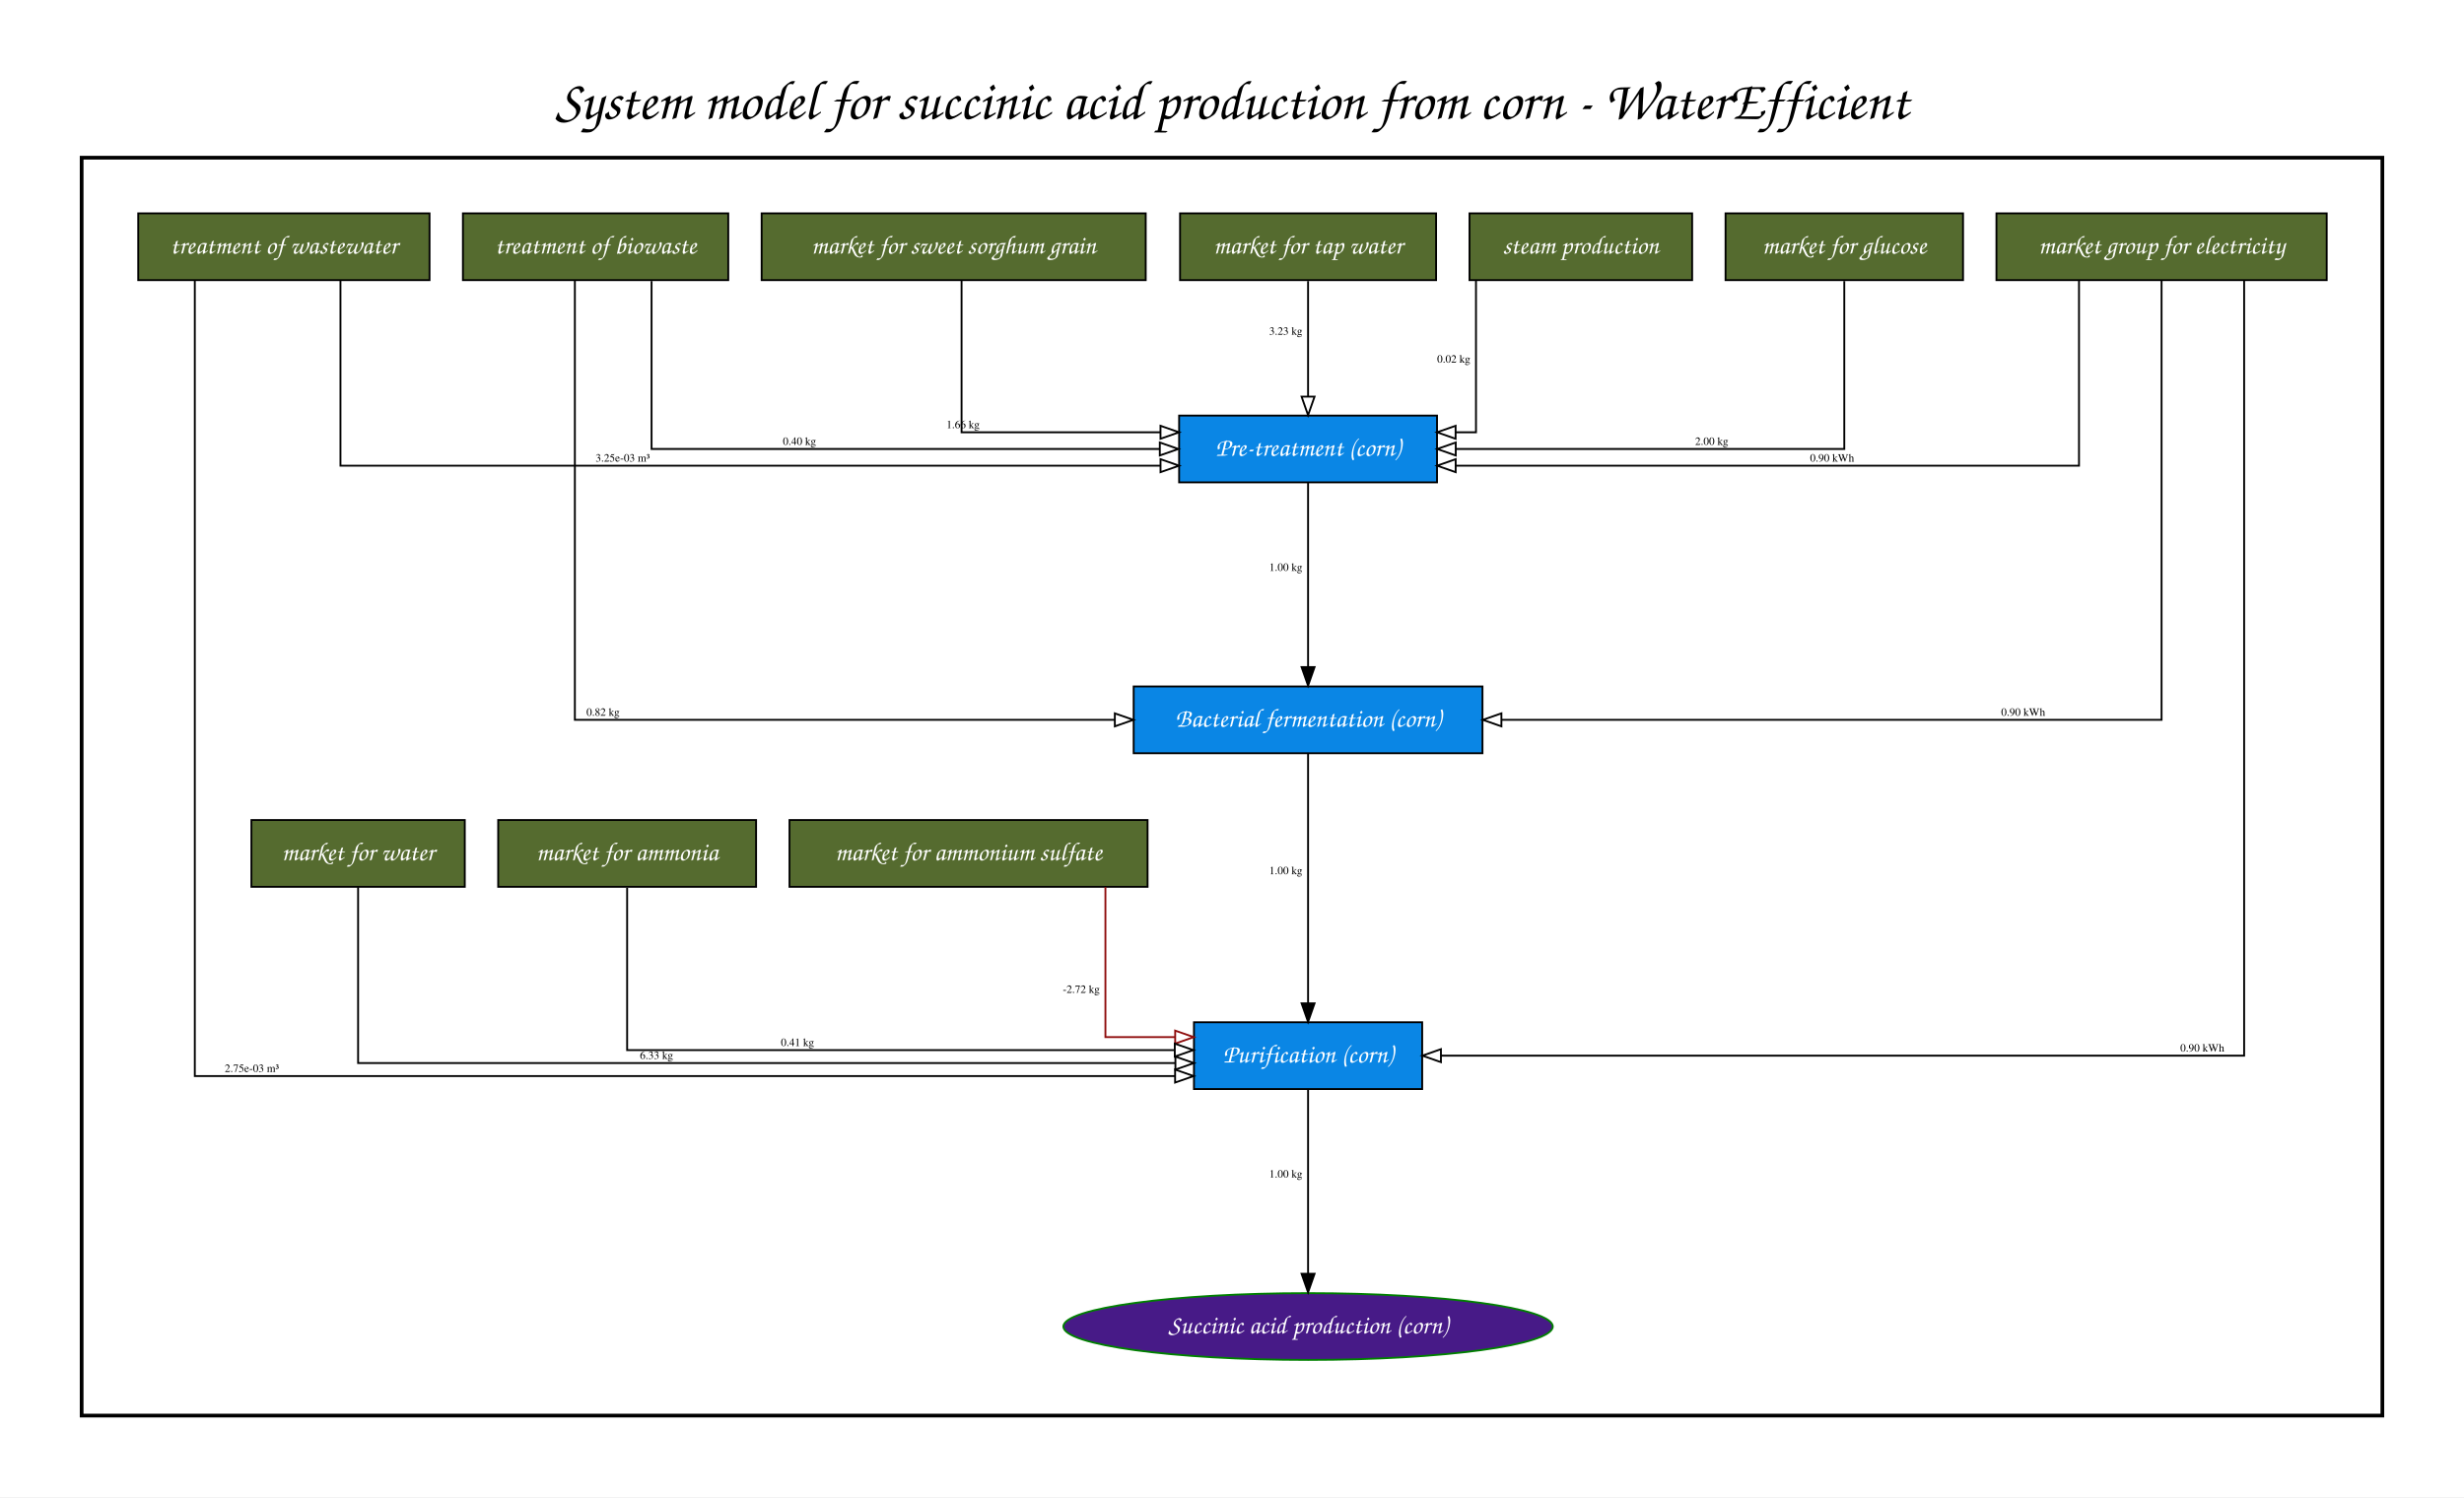
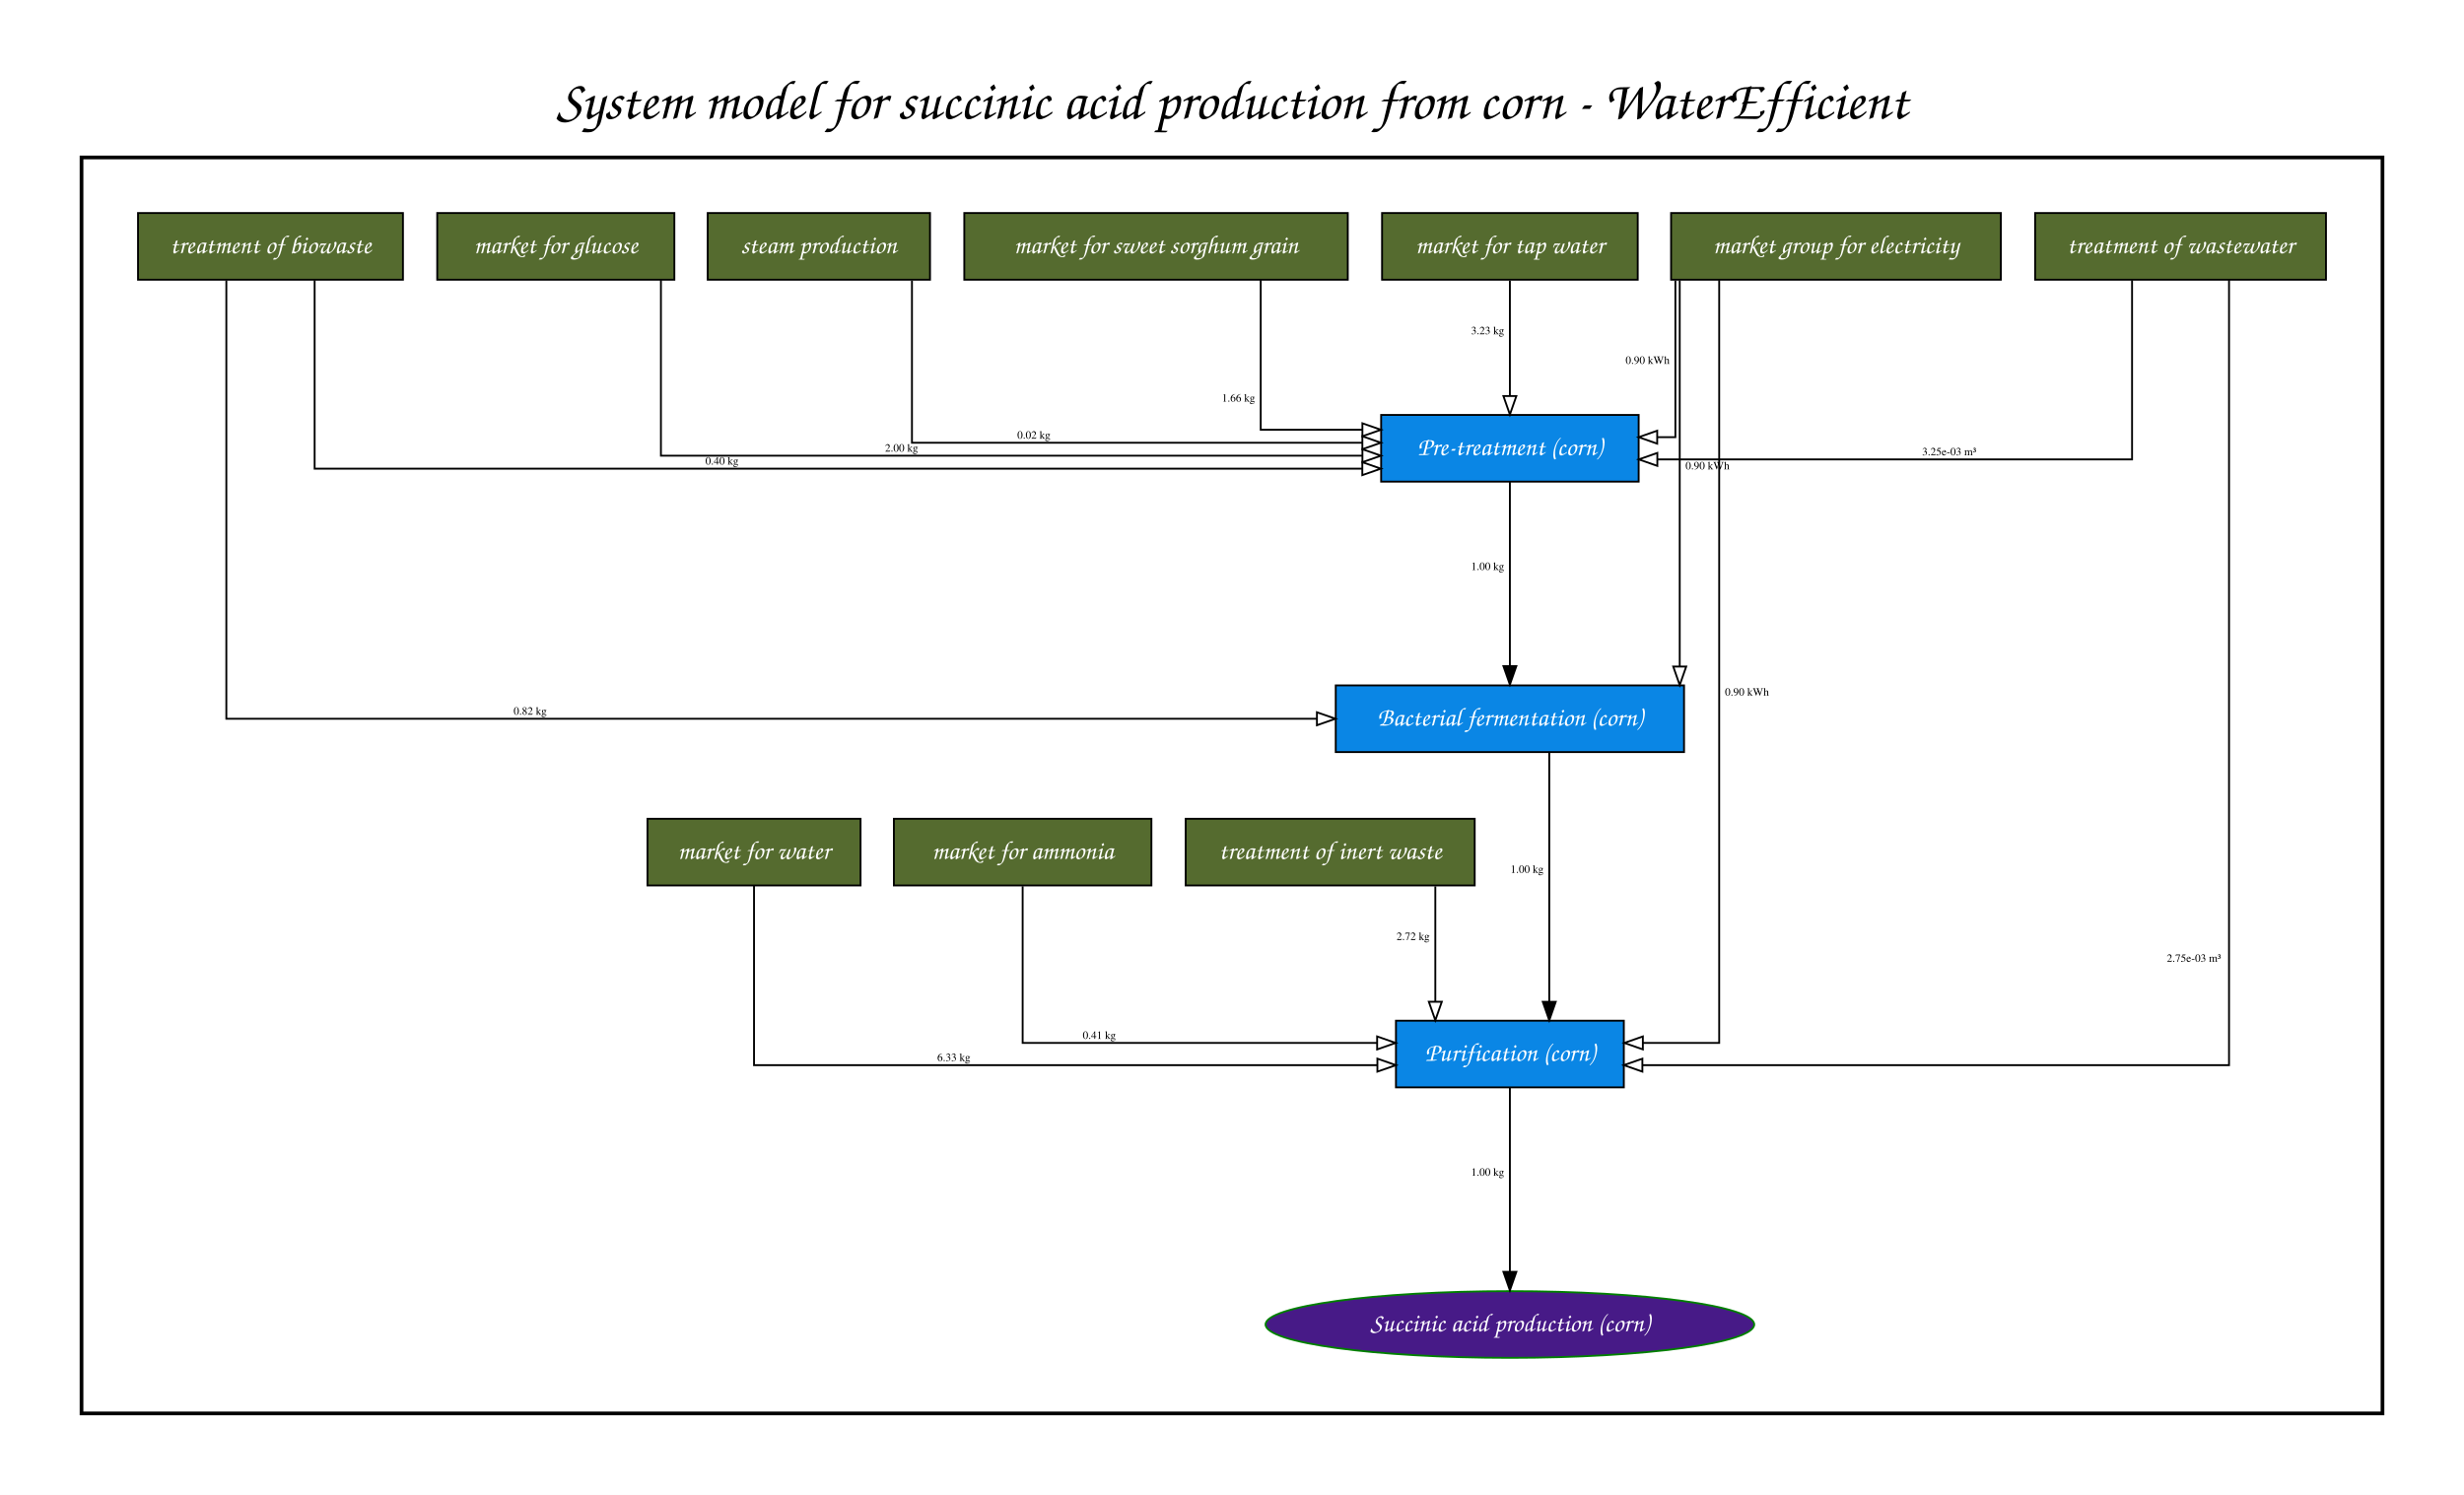
- <svg xmlns="http://www.w3.org/2000/svg" width="1328pt" height="807pt" viewBox="0.00 0.00 1328.00 807.00">
+ <svg xmlns="http://www.w3.org/2000/svg" width="1330pt" height="807pt" viewBox="0.00 0.00 1330.00 807.00">
  <g id="graph0" class="graph" transform="scale(1 1) rotate(0) translate(36 771)">
-     <polygon fill="white" stroke="transparent" points="-36,36 -36,-771 1292,-771 1292,36 -36,36" />
-     <text text-anchor="middle" x="628" y="-707" font-family="Comic Sans MS" font-size="30.00">System model for succinic acid production from corn - WaterEfficient</text>
+     <polygon fill="white" stroke="transparent" points="-36,36 -36,-771 1294,-771 1294,36 -36,36" />
+     <text text-anchor="middle" x="629" y="-707" font-family="Comic Sans MS" font-size="30.00">System model for succinic acid production from corn - WaterEfficient</text>
    <g id="clust1" class="cluster">
-       <polygon fill="none" stroke="black" stroke-width="2" points="8,-8 8,-686 1248,-686 1248,-8 8,-8" />
+       <polygon fill="none" stroke="black" stroke-width="2" points="8,-8 8,-686 1250,-686 1250,-8 8,-8" />
    </g>
    <g id="node1" class="node">
-       <polygon fill="darkolivegreen" stroke="black" points="356.5,-656 213.5,-656 213.5,-620 356.5,-620 356.5,-656" />
-       <text text-anchor="middle" x="285" y="-634.3" font-family="Comic Sans MS" font-size="14.00" fill="white">treatment of biowaste</text>
+       <polygon fill="darkolivegreen" stroke="black" points="1219.5,-656 1062.5,-656 1062.5,-620 1219.5,-620 1219.5,-656" />
+       <text text-anchor="middle" x="1141" y="-634.3" font-family="Comic Sans MS" font-size="14.00" fill="white">treatment of wastewater</text>
+     </g>
+     <g id="node12" class="node">
+       <polygon fill="#0a86e5" stroke="black" points="840.5,-220 717.5,-220 717.5,-184 840.5,-184 840.5,-220" />
+       <text text-anchor="middle" x="779" y="-198.3" font-family="Comic Sans MS" font-size="14.00" fill="white">Purification (corn)</text>
+     </g>
+     <g id="edge10" class="edge">
+       <path fill="none" stroke="black" d="M1167.17,-619.85C1167.17,-536.68 1167.17,-196 1167.17,-196 1167.17,-196 850.51,-196 850.51,-196" />
+       <polygon fill="white" stroke="black" points="850.51,-192.5 840.51,-196 850.51,-199.5 850.51,-192.5" />
+       <text text-anchor="middle" x="1148.17" y="-251.79" font-family="Times,serif" font-size="6.00">2.75e-03 m³</text>
+     </g>
+     <g id="node14" class="node">
+       <polygon fill="#0a86e5" stroke="black" points="848.5,-547 709.5,-547 709.5,-511 848.5,-511 848.5,-547" />
+       <text text-anchor="middle" x="779" y="-525.3" font-family="Comic Sans MS" font-size="14.00" fill="white">Pre-treatment (corn)</text>
+     </g>
+     <g id="edge1" class="edge">
+       <path fill="none" stroke="black" d="M1114.83,-619.78C1114.83,-587.35 1114.83,-523 1114.83,-523 1114.83,-523 858.58,-523 858.58,-523" />
+       <polygon fill="white" stroke="black" points="858.58,-519.5 848.58,-523 858.58,-526.5 858.58,-519.5" />
+       <text text-anchor="middle" x="1016.1" y="-525.2" font-family="Times,serif" font-size="6.00">3.25e-03 m³</text>
+     </g>
+     <g id="node2" class="node">
+       <polygon fill="darkolivegreen" stroke="black" points="466,-656 346,-656 346,-620 466,-620 466,-656" />
+       <text text-anchor="middle" x="406" y="-634.3" font-family="Comic Sans MS" font-size="14.00" fill="white">steam production</text>
+     </g>
+     <g id="edge2" class="edge">
+       <path fill="none" stroke="black" d="M456.25,-619.54C456.25,-589.17 456.25,-532 456.25,-532 456.25,-532 699.37,-532 699.37,-532" />
+       <polygon fill="white" stroke="black" points="699.37,-535.5 709.37,-532 699.37,-528.5 699.37,-535.5" />
+       <text text-anchor="middle" x="522.04" y="-534.2" font-family="Times,serif" font-size="6.00">0.02 kg</text>
+     </g>
+     <g id="node3" class="node">
+       <polygon fill="darkolivegreen" stroke="black" points="181.5,-656 38.5,-656 38.5,-620 181.5,-620 181.5,-656" />
+       <text text-anchor="middle" x="110" y="-634.3" font-family="Comic Sans MS" font-size="14.00" fill="white">treatment of biowaste</text>
+     </g>
+     <g id="node13" class="node">
+       <polygon fill="#0a86e5" stroke="black" points="873,-401 685,-401 685,-365 873,-365 873,-401" />
+       <text text-anchor="middle" x="779" y="-379.3" font-family="Comic Sans MS" font-size="14.00" fill="white">Bacterial fermentation (corn)</text>
+     </g>
+     <g id="edge15" class="edge">
+       <path fill="none" stroke="black" d="M86.17,-619.66C86.17,-561.19 86.17,-383 86.17,-383 86.17,-383 674.84,-383 674.84,-383" />
+       <polygon fill="white" stroke="black" points="674.84,-386.5 684.84,-383 674.84,-379.5 674.84,-386.5" />
+       <text text-anchor="middle" x="250.17" y="-385.2" font-family="Times,serif" font-size="6.00">0.82 kg</text>
+     </g>
+     <g id="edge3" class="edge">
+       <path fill="none" stroke="black" d="M133.83,-619.77C133.83,-586.2 133.83,-518 133.83,-518 133.83,-518 699.34,-518 699.34,-518" />
+       <polygon fill="white" stroke="black" points="699.34,-521.5 709.34,-518 699.34,-514.5 699.34,-521.5" />
+       <text text-anchor="middle" x="353.7" y="-520.2" font-family="Times,serif" font-size="6.00">0.40 kg</text>
+     </g>
+     <g id="node4" class="node">
+       <polygon fill="darkolivegreen" stroke="black" points="1044,-656 866,-656 866,-620 1044,-620 1044,-656" />
+       <text text-anchor="middle" x="955" y="-634.3" font-family="Comic Sans MS" font-size="14.00" fill="white">market group for electricity</text>
+     </g>
+     <g id="edge12" class="edge">
+       <path fill="none" stroke="black" d="M891.97,-619.8C891.97,-537.95 891.97,-208 891.97,-208 891.97,-208 850.77,-208 850.77,-208" />
+       <polygon fill="white" stroke="black" points="850.77,-204.5 840.77,-208 850.77,-211.5 850.77,-204.5" />
+       <text text-anchor="middle" x="906.97" y="-395.5" font-family="Times,serif" font-size="6.00">0.90 kWh</text>
+     </g>
+     <g id="edge16" class="edge">
+       <path fill="none" stroke="black" d="M870.67,-619.66C870.67,-619.66 870.67,-411.17 870.67,-411.17" />
+       <polygon fill="white" stroke="black" points="874.17,-411.17 870.67,-401.17 867.17,-411.17 874.17,-411.17" />
+       <text text-anchor="middle" x="885.67" y="-517.62" font-family="Times,serif" font-size="6.00">0.90 kWh</text>
+     </g>
+     <g id="edge4" class="edge">
+       <path fill="none" stroke="black" d="M868.33,-619.59C868.33,-589.96 868.33,-535 868.33,-535 868.33,-535 858.51,-535 858.51,-535" />
+       <polygon fill="white" stroke="black" points="858.51,-531.5 848.51,-535 858.51,-538.5 858.51,-531.5" />
+       <text text-anchor="middle" x="853.33" y="-574.58" font-family="Times,serif" font-size="6.00">0.90 kWh</text>
+     </g>
+     <g id="node5" class="node">
+       <polygon fill="darkolivegreen" stroke="black" points="848,-656 710,-656 710,-620 848,-620 848,-656" />
+       <text text-anchor="middle" x="779" y="-634.3" font-family="Comic Sans MS" font-size="14.00" fill="white">market for tap water</text>
+     </g>
+     <g id="edge5" class="edge">
+       <path fill="none" stroke="black" d="M779,-619.51C779,-619.51 779,-557.22 779,-557.22" />
+       <polygon fill="white" stroke="black" points="782.5,-557.22 779,-547.22 775.5,-557.22 782.5,-557.22" />
+       <text text-anchor="middle" x="767" y="-590.56" font-family="Times,serif" font-size="6.00">3.23 kg</text>
+     </g>
+     <g id="node6" class="node">
+       <polygon fill="darkolivegreen" stroke="black" points="691.5,-656 484.5,-656 484.5,-620 691.5,-620 691.5,-656" />
+       <text text-anchor="middle" x="588" y="-634.3" font-family="Comic Sans MS" font-size="14.00" fill="white">market for sweet sorghum grain</text>
+     </g>
+     <g id="edge6" class="edge">
+       <path fill="none" stroke="black" d="M644.5,-619.84C644.5,-591.26 644.5,-539 644.5,-539 644.5,-539 699.39,-539 699.39,-539" />
+       <polygon fill="white" stroke="black" points="699.39,-542.5 709.39,-539 699.39,-535.5 699.39,-542.5" />
+       <text text-anchor="middle" x="632.5" y="-554.18" font-family="Times,serif" font-size="6.00">1.66 kg</text>
+     </g>
+     <g id="node7" class="node">
+       <polygon fill="darkolivegreen" stroke="black" points="328,-656 200,-656 200,-620 328,-620 328,-656" />
+       <text text-anchor="middle" x="264" y="-634.3" font-family="Comic Sans MS" font-size="14.00" fill="white">market for glucose</text>
+     </g>
+     <g id="edge7" class="edge">
+       <path fill="none" stroke="black" d="M320.75,-619.84C320.75,-587.9 320.75,-525 320.75,-525 320.75,-525 699.4,-525 699.4,-525" />
+       <polygon fill="white" stroke="black" points="699.4,-528.5 709.4,-525 699.4,-521.5 699.4,-528.5" />
+       <text text-anchor="middle" x="450.65" y="-527.2" font-family="Times,serif" font-size="6.00">2.00 kg</text>
+     </g>
+     <g id="node8" class="node">
+       <polygon fill="darkolivegreen" stroke="black" points="760,-329 604,-329 604,-293 760,-293 760,-329" />
+       <text text-anchor="middle" x="682" y="-307.3" font-family="Comic Sans MS" font-size="14.00" fill="white">treatment of inert waste</text>
+     </g>
+     <g id="edge9" class="edge">
+       <path fill="none" stroke="black" d="M738.75,-292.51C738.75,-292.51 738.75,-230.22 738.75,-230.22" />
+       <polygon fill="white" stroke="black" points="742.25,-230.22 738.75,-220.22 735.25,-230.22 742.25,-230.22" />
+       <text text-anchor="middle" x="726.75" y="-263.56" font-family="Times,serif" font-size="6.00">2.72 kg</text>
+     </g>
+     <g id="node9" class="node">
+       <polygon fill="darkolivegreen" stroke="black" points="585.5,-329 446.5,-329 446.5,-293 585.5,-293 585.5,-329" />
+       <text text-anchor="middle" x="516" y="-307.3" font-family="Comic Sans MS" font-size="14.00" fill="white">market for ammonia</text>
+     </g>
+     <g id="edge11" class="edge">
+       <path fill="none" stroke="black" d="M516,-292.59C516,-262.96 516,-208 516,-208 516,-208 707.34,-208 707.34,-208" />
+       <polygon fill="white" stroke="black" points="707.34,-211.5 717.34,-208 707.34,-204.5 707.34,-211.5" />
+       <text text-anchor="middle" x="557.38" y="-210.2" font-family="Times,serif" font-size="6.00">0.41 kg</text>
+     </g>
+     <g id="node10" class="node">
+       <polygon fill="darkolivegreen" stroke="black" points="428.5,-329 313.5,-329 313.5,-293 428.5,-293 428.5,-329" />
+       <text text-anchor="middle" x="371" y="-307.3" font-family="Comic Sans MS" font-size="14.00" fill="white">market for water</text>
+     </g>
+     <g id="edge14" class="edge">
+       <path fill="none" stroke="black" d="M371,-292.78C371,-260.35 371,-196 371,-196 371,-196 707.48,-196 707.48,-196" />
+       <polygon fill="white" stroke="black" points="707.48,-199.5 717.48,-196 707.48,-192.5 707.48,-199.5" />
+       <text text-anchor="middle" x="478.85" y="-198.2" font-family="Times,serif" font-size="6.00">6.33 kg</text>
    </g>
    <g id="node11" class="node">
-       <polygon fill="#0a86e5" stroke="black" points="738.5,-547 599.5,-547 599.5,-511 738.5,-511 738.5,-547" />
-       <text text-anchor="middle" x="669" y="-525.3" font-family="Comic Sans MS" font-size="14.00" fill="white">Pre-treatment (corn)</text>
-     </g>
-     <g id="edge7" class="edge">
-       <path fill="none" stroke="black" d="M315.17,-619.51C315.17,-588.41 315.17,-529 315.17,-529 315.17,-529 589.09,-529 589.09,-529" />
-       <polygon fill="white" stroke="black" points="589.09,-532.5 599.09,-529 589.09,-525.5 589.09,-532.5" />
-       <text text-anchor="middle" x="394.88" y="-531.2" font-family="Times,serif" font-size="6.00">0.40 kg</text>
-     </g>
-     <g id="node14" class="node">
-       <polygon fill="#0a86e5" stroke="black" points="763,-401 575,-401 575,-365 763,-365 763,-401" />
-       <text text-anchor="middle" x="669" y="-379.3" font-family="Comic Sans MS" font-size="14.00" fill="white">Bacterial fermentation (corn)</text>
-     </g>
-     <g id="edge1" class="edge">
-       <path fill="none" stroke="black" d="M273.83,-619.66C273.83,-561.19 273.83,-383 273.83,-383 273.83,-383 564.85,-383 564.85,-383" />
-       <polygon fill="white" stroke="black" points="564.85,-386.5 574.85,-383 564.85,-379.5 564.85,-386.5" />
-       <text text-anchor="middle" x="289.01" y="-385.2" font-family="Times,serif" font-size="6.00">0.82 kg</text>
-     </g>
-     <g id="node2" class="node">
-       <polygon fill="darkolivegreen" stroke="black" points="1218,-656 1040,-656 1040,-620 1218,-620 1218,-656" />
-       <text text-anchor="middle" x="1129" y="-634.3" font-family="Comic Sans MS" font-size="14.00" fill="white">market group for electricity</text>
+       <ellipse fill="#471a87" stroke="green" cx="779" cy="-56" rx="131.88" ry="18" />
+       <text text-anchor="middle" x="779" y="-52.3" font-family="Comic Sans MS" font-size="14.00" fill="white">Succinic acid production (corn)</text>
    </g>
    <g id="edge8" class="edge">
-       <path fill="none" stroke="black" d="M1084.5,-619.82C1084.5,-586.72 1084.5,-520 1084.5,-520 1084.5,-520 748.55,-520 748.55,-520" />
-       <polygon fill="white" stroke="black" points="748.55,-516.5 738.55,-520 748.55,-523.5 748.55,-516.5" />
-       <text text-anchor="middle" x="951.43" y="-522.2" font-family="Times,serif" font-size="6.00">0.90 kWh</text>
-     </g>
-     <g id="node13" class="node">
-       <polygon fill="#0a86e5" stroke="black" points="730.5,-220 607.5,-220 607.5,-184 730.5,-184 730.5,-220" />
-       <text text-anchor="middle" x="669" y="-198.3" font-family="Comic Sans MS" font-size="14.00" fill="white">Purification (corn)</text>
-     </g>
-     <g id="edge15" class="edge">
-       <path fill="none" stroke="black" d="M1173.5,-619.82C1173.5,-537.3 1173.5,-202 1173.5,-202 1173.5,-202 740.61,-202 740.61,-202" />
-       <polygon fill="white" stroke="black" points="740.61,-198.5 730.61,-202 740.61,-205.5 740.61,-198.5" />
-       <text text-anchor="middle" x="1150.96" y="-204.2" font-family="Times,serif" font-size="6.00">0.90 kWh</text>
-     </g>
-     <g id="edge2" class="edge">
-       <path fill="none" stroke="black" d="M1129,-619.66C1129,-561.19 1129,-383 1129,-383 1129,-383 773.2,-383 773.2,-383" />
-       <polygon fill="white" stroke="black" points="773.2,-379.5 763.2,-383 773.2,-386.5 773.2,-379.5" />
-       <text text-anchor="middle" x="1054.43" y="-385.2" font-family="Times,serif" font-size="6.00">0.90 kWh</text>
-     </g>
-     <g id="node3" class="node">
-       <polygon fill="darkolivegreen" stroke="black" points="195.5,-656 38.5,-656 38.5,-620 195.5,-620 195.5,-656" />
-       <text text-anchor="middle" x="117" y="-634.3" font-family="Comic Sans MS" font-size="14.00" fill="white">treatment of wastewater</text>
-     </g>
-     <g id="edge5" class="edge">
-       <path fill="none" stroke="black" d="M147.5,-619.82C147.5,-586.72 147.5,-520 147.5,-520 147.5,-520 589.48,-520 589.48,-520" />
-       <polygon fill="white" stroke="black" points="589.48,-523.5 599.48,-520 589.48,-516.5 589.48,-523.5" />
-       <text text-anchor="middle" x="299.58" y="-522.2" font-family="Times,serif" font-size="6.00">3.25e-03 m³</text>
+       <path fill="none" stroke="black" d="M779,-183.8C779,-183.8 779,-84.43 779,-84.43" />
+       <polygon fill="black" stroke="black" points="782.5,-84.43 779,-74.43 775.5,-84.43 782.5,-84.43" />
+       <text text-anchor="middle" x="767" y="-136.31" font-family="Times,serif" font-size="6.00">1.00 kg</text>
    </g>
    <g id="edge13" class="edge">
-       <path fill="none" stroke="black" d="M69,-619.92C69,-536.3 69,-191 69,-191 69,-191 597.33,-191 597.33,-191" />
-       <polygon fill="white" stroke="black" points="597.33,-194.5 607.33,-191 597.33,-187.5 597.33,-194.5" />
-       <text text-anchor="middle" x="99.7" y="-193.2" font-family="Times,serif" font-size="6.00">2.75e-03 m³</text>
-     </g>
-     <g id="node4" class="node">
-       <polygon fill="darkolivegreen" stroke="black" points="876,-656 756,-656 756,-620 876,-620 876,-656" />
-       <text text-anchor="middle" x="816" y="-634.3" font-family="Comic Sans MS" font-size="14.00" fill="white">steam production</text>
-     </g>
-     <g id="edge6" class="edge">
-       <path fill="none" stroke="black" d="M759.5,-619.66C759.5,-590.79 759.5,-538 759.5,-538 759.5,-538 748.51,-538 748.51,-538" />
-       <polygon fill="white" stroke="black" points="748.51,-534.5 738.51,-538 748.51,-541.5 748.51,-534.5" />
-       <text text-anchor="middle" x="747.5" y="-575.53" font-family="Times,serif" font-size="6.00">0.02 kg</text>
-     </g>
-     <g id="node5" class="node">
-       <polygon fill="darkolivegreen" stroke="black" points="738,-656 600,-656 600,-620 738,-620 738,-656" />
-       <text text-anchor="middle" x="669" y="-634.3" font-family="Comic Sans MS" font-size="14.00" fill="white">market for tap water</text>
-     </g>
-     <g id="edge9" class="edge">
-       <path fill="none" stroke="black" d="M669,-619.51C669,-619.51 669,-557.22 669,-557.22" />
-       <polygon fill="white" stroke="black" points="672.5,-557.22 669,-547.22 665.5,-557.22 672.5,-557.22" />
-       <text text-anchor="middle" x="657" y="-590.56" font-family="Times,serif" font-size="6.00">3.23 kg</text>
-     </g>
-     <g id="node6" class="node">
-       <polygon fill="darkolivegreen" stroke="black" points="581.5,-656 374.5,-656 374.5,-620 581.5,-620 581.5,-656" />
-       <text text-anchor="middle" x="478" y="-634.3" font-family="Comic Sans MS" font-size="14.00" fill="white">market for sweet sorghum grain</text>
-     </g>
-     <g id="edge10" class="edge">
-       <path fill="none" stroke="black" d="M482.25,-619.66C482.25,-590.79 482.25,-538 482.25,-538 482.25,-538 589.46,-538 589.46,-538" />
-       <polygon fill="white" stroke="black" points="589.46,-541.5 599.46,-538 589.46,-534.5 589.46,-541.5" />
-       <text text-anchor="middle" x="483.03" y="-540.2" font-family="Times,serif" font-size="6.00">1.66 kg</text>
-     </g>
-     <g id="node7" class="node">
-       <polygon fill="darkolivegreen" stroke="black" points="1022,-656 894,-656 894,-620 1022,-620 1022,-656" />
-       <text text-anchor="middle" x="958" y="-634.3" font-family="Comic Sans MS" font-size="14.00" fill="white">market for glucose</text>
-     </g>
-     <g id="edge11" class="edge">
-       <path fill="none" stroke="black" d="M958,-619.51C958,-588.41 958,-529 958,-529 958,-529 748.59,-529 748.59,-529" />
-       <polygon fill="white" stroke="black" points="748.59,-525.5 738.59,-529 748.59,-532.5 748.59,-525.5" />
-       <text text-anchor="middle" x="886.55" y="-531.2" font-family="Times,serif" font-size="6.00">2.00 kg</text>
-     </g>
-     <g id="node8" class="node">
-       <polygon fill="darkolivegreen" stroke="black" points="582.5,-329 389.5,-329 389.5,-293 582.5,-293 582.5,-329" />
-       <text text-anchor="middle" x="486" y="-307.3" font-family="Comic Sans MS" font-size="14.00" fill="white">market for ammonium sulfate</text>
-     </g>
-     <g id="edge12" class="edge">
-       <path fill="none" stroke="#8e0c0c" d="M559.78,-292.84C559.78,-264.26 559.78,-212 559.78,-212 559.78,-212 597.37,-212 597.37,-212" />
-       <polygon fill="white" stroke="#8e0c0c" points="597.37,-215.5 607.37,-212 597.37,-208.5 597.37,-215.5" />
-       <text text-anchor="middle" x="546.78" y="-235.83" font-family="Times,serif" font-size="6.00">-2.72 kg</text>
-     </g>
-     <g id="node9" class="node">
-       <polygon fill="darkolivegreen" stroke="black" points="371.5,-329 232.5,-329 232.5,-293 371.5,-293 371.5,-329" />
-       <text text-anchor="middle" x="302" y="-307.3" font-family="Comic Sans MS" font-size="14.00" fill="white">market for ammonia</text>
-     </g>
-     <g id="edge14" class="edge">
-       <path fill="none" stroke="black" d="M302,-292.54C302,-262.17 302,-205 302,-205 302,-205 597.16,-205 597.16,-205" />
-       <polygon fill="white" stroke="black" points="597.16,-208.5 607.16,-205 597.16,-201.5 597.16,-208.5" />
-       <text text-anchor="middle" x="393.81" y="-207.2" font-family="Times,serif" font-size="6.00">0.41 kg</text>
-     </g>
-     <g id="node10" class="node">
-       <polygon fill="darkolivegreen" stroke="black" points="214.5,-329 99.5,-329 99.5,-293 214.5,-293 214.5,-329" />
-       <text text-anchor="middle" x="157" y="-307.3" font-family="Comic Sans MS" font-size="14.00" fill="white">market for water</text>
+       <path fill="none" stroke="black" d="M800.25,-364.98C800.25,-364.98 800.25,-230.21 800.25,-230.21" />
+       <polygon fill="black" stroke="black" points="803.75,-230.21 800.25,-220.21 796.75,-230.21 803.75,-230.21" />
+       <text text-anchor="middle" x="788.25" y="-299.8" font-family="Times,serif" font-size="6.00">1.00 kg</text>
    </g>
    <g id="edge17" class="edge">
-       <path fill="none" stroke="black" d="M157,-292.84C157,-260.9 157,-198 157,-198 157,-198 597.5,-198 597.5,-198" />
-       <polygon fill="white" stroke="black" points="597.5,-201.5 607.5,-198 597.5,-194.5 597.5,-201.5" />
-       <text text-anchor="middle" x="317.83" y="-200.2" font-family="Times,serif" font-size="6.00">6.33 kg</text>
-     </g>
-     <g id="edge3" class="edge">
-       <path fill="none" stroke="black" d="M669,-510.8C669,-510.8 669,-411.43 669,-411.43" />
-       <polygon fill="black" stroke="black" points="672.5,-411.43 669,-401.43 665.5,-411.43 672.5,-411.43" />
-       <text text-anchor="middle" x="657" y="-463.31" font-family="Times,serif" font-size="6.00">1.00 kg</text>
-     </g>
-     <g id="node12" class="node">
-       <ellipse fill="#471a87" stroke="green" cx="669" cy="-56" rx="131.88" ry="18" />
-       <text text-anchor="middle" x="669" y="-52.3" font-family="Comic Sans MS" font-size="14.00" fill="white">Succinic acid production (corn)</text>
-     </g>
-     <g id="edge4" class="edge">
-       <path fill="none" stroke="black" d="M669,-183.8C669,-183.8 669,-84.43 669,-84.43" />
-       <polygon fill="black" stroke="black" points="672.5,-84.43 669,-74.43 665.5,-84.43 672.5,-84.43" />
-       <text text-anchor="middle" x="657" y="-136.31" font-family="Times,serif" font-size="6.00">1.00 kg</text>
-     </g>
-     <g id="edge16" class="edge">
-       <path fill="none" stroke="black" d="M669,-364.98C669,-364.98 669,-230.21 669,-230.21" />
-       <polygon fill="black" stroke="black" points="672.5,-230.21 669,-220.21 665.5,-230.21 672.5,-230.21" />
-       <text text-anchor="middle" x="657" y="-299.8" font-family="Times,serif" font-size="6.00">1.00 kg</text>
+       <path fill="none" stroke="black" d="M779,-510.8C779,-510.8 779,-411.43 779,-411.43" />
+       <polygon fill="black" stroke="black" points="782.5,-411.43 779,-401.43 775.5,-411.43 782.5,-411.43" />
+       <text text-anchor="middle" x="767" y="-463.31" font-family="Times,serif" font-size="6.00">1.00 kg</text>
    </g>
  </g>
</svg>
